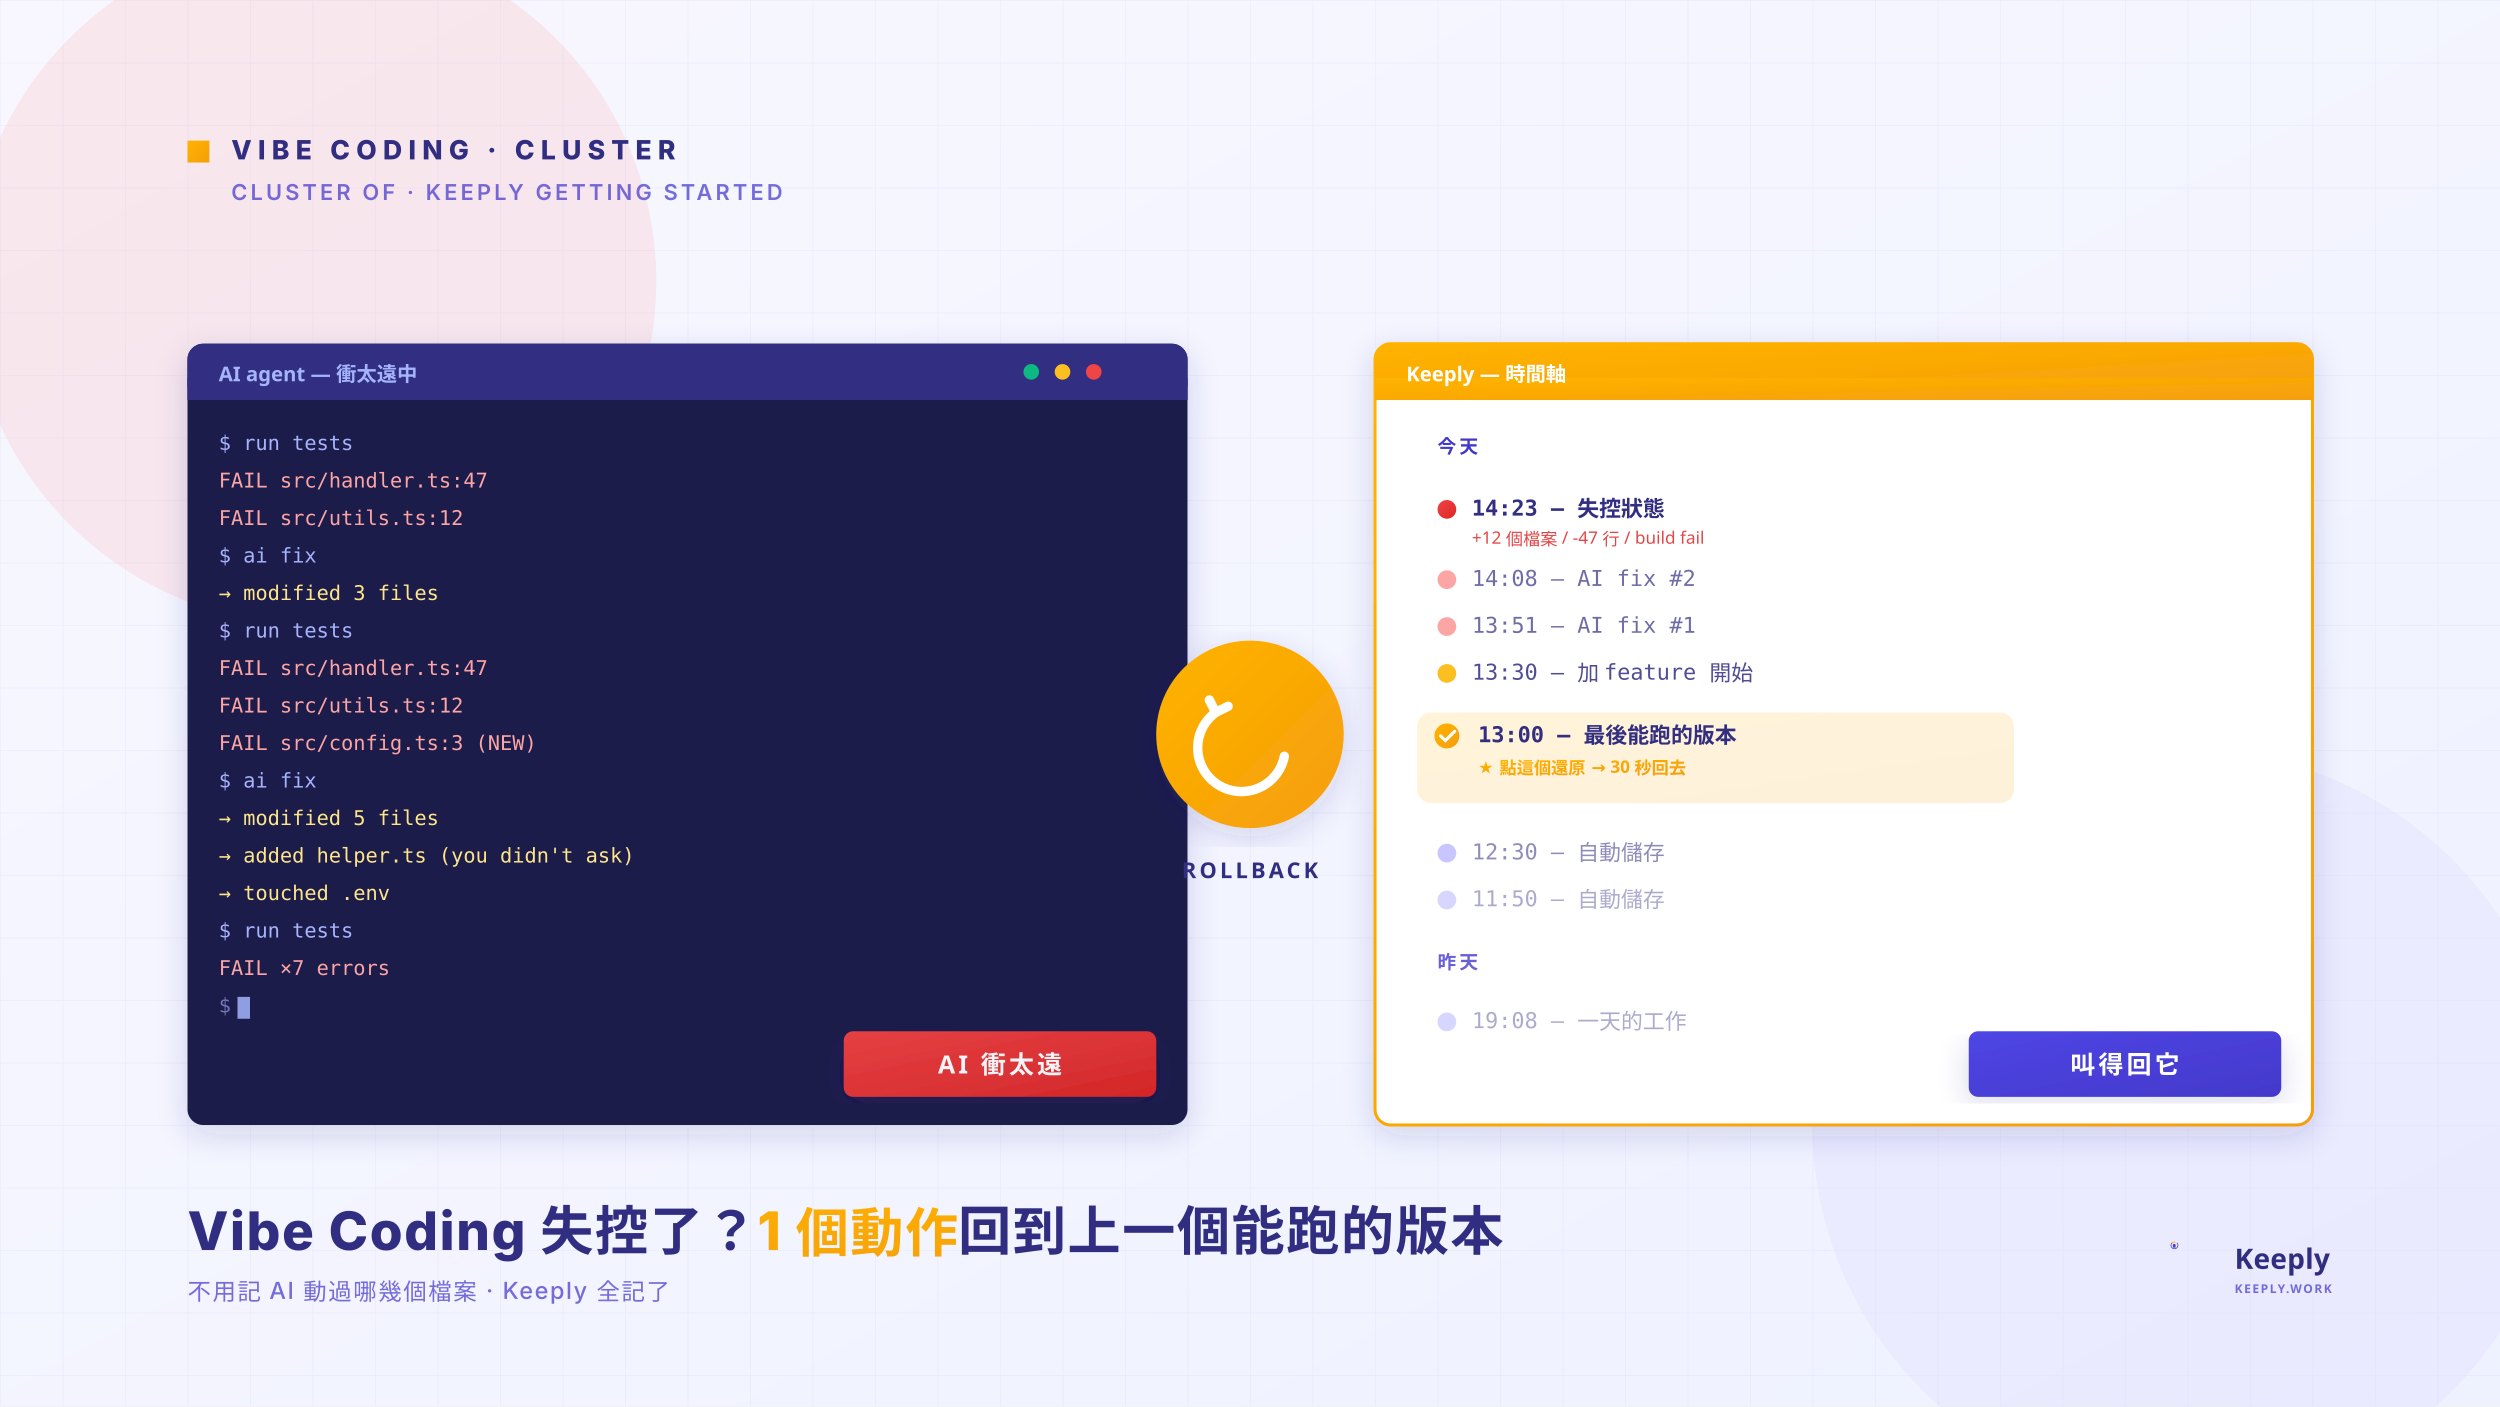
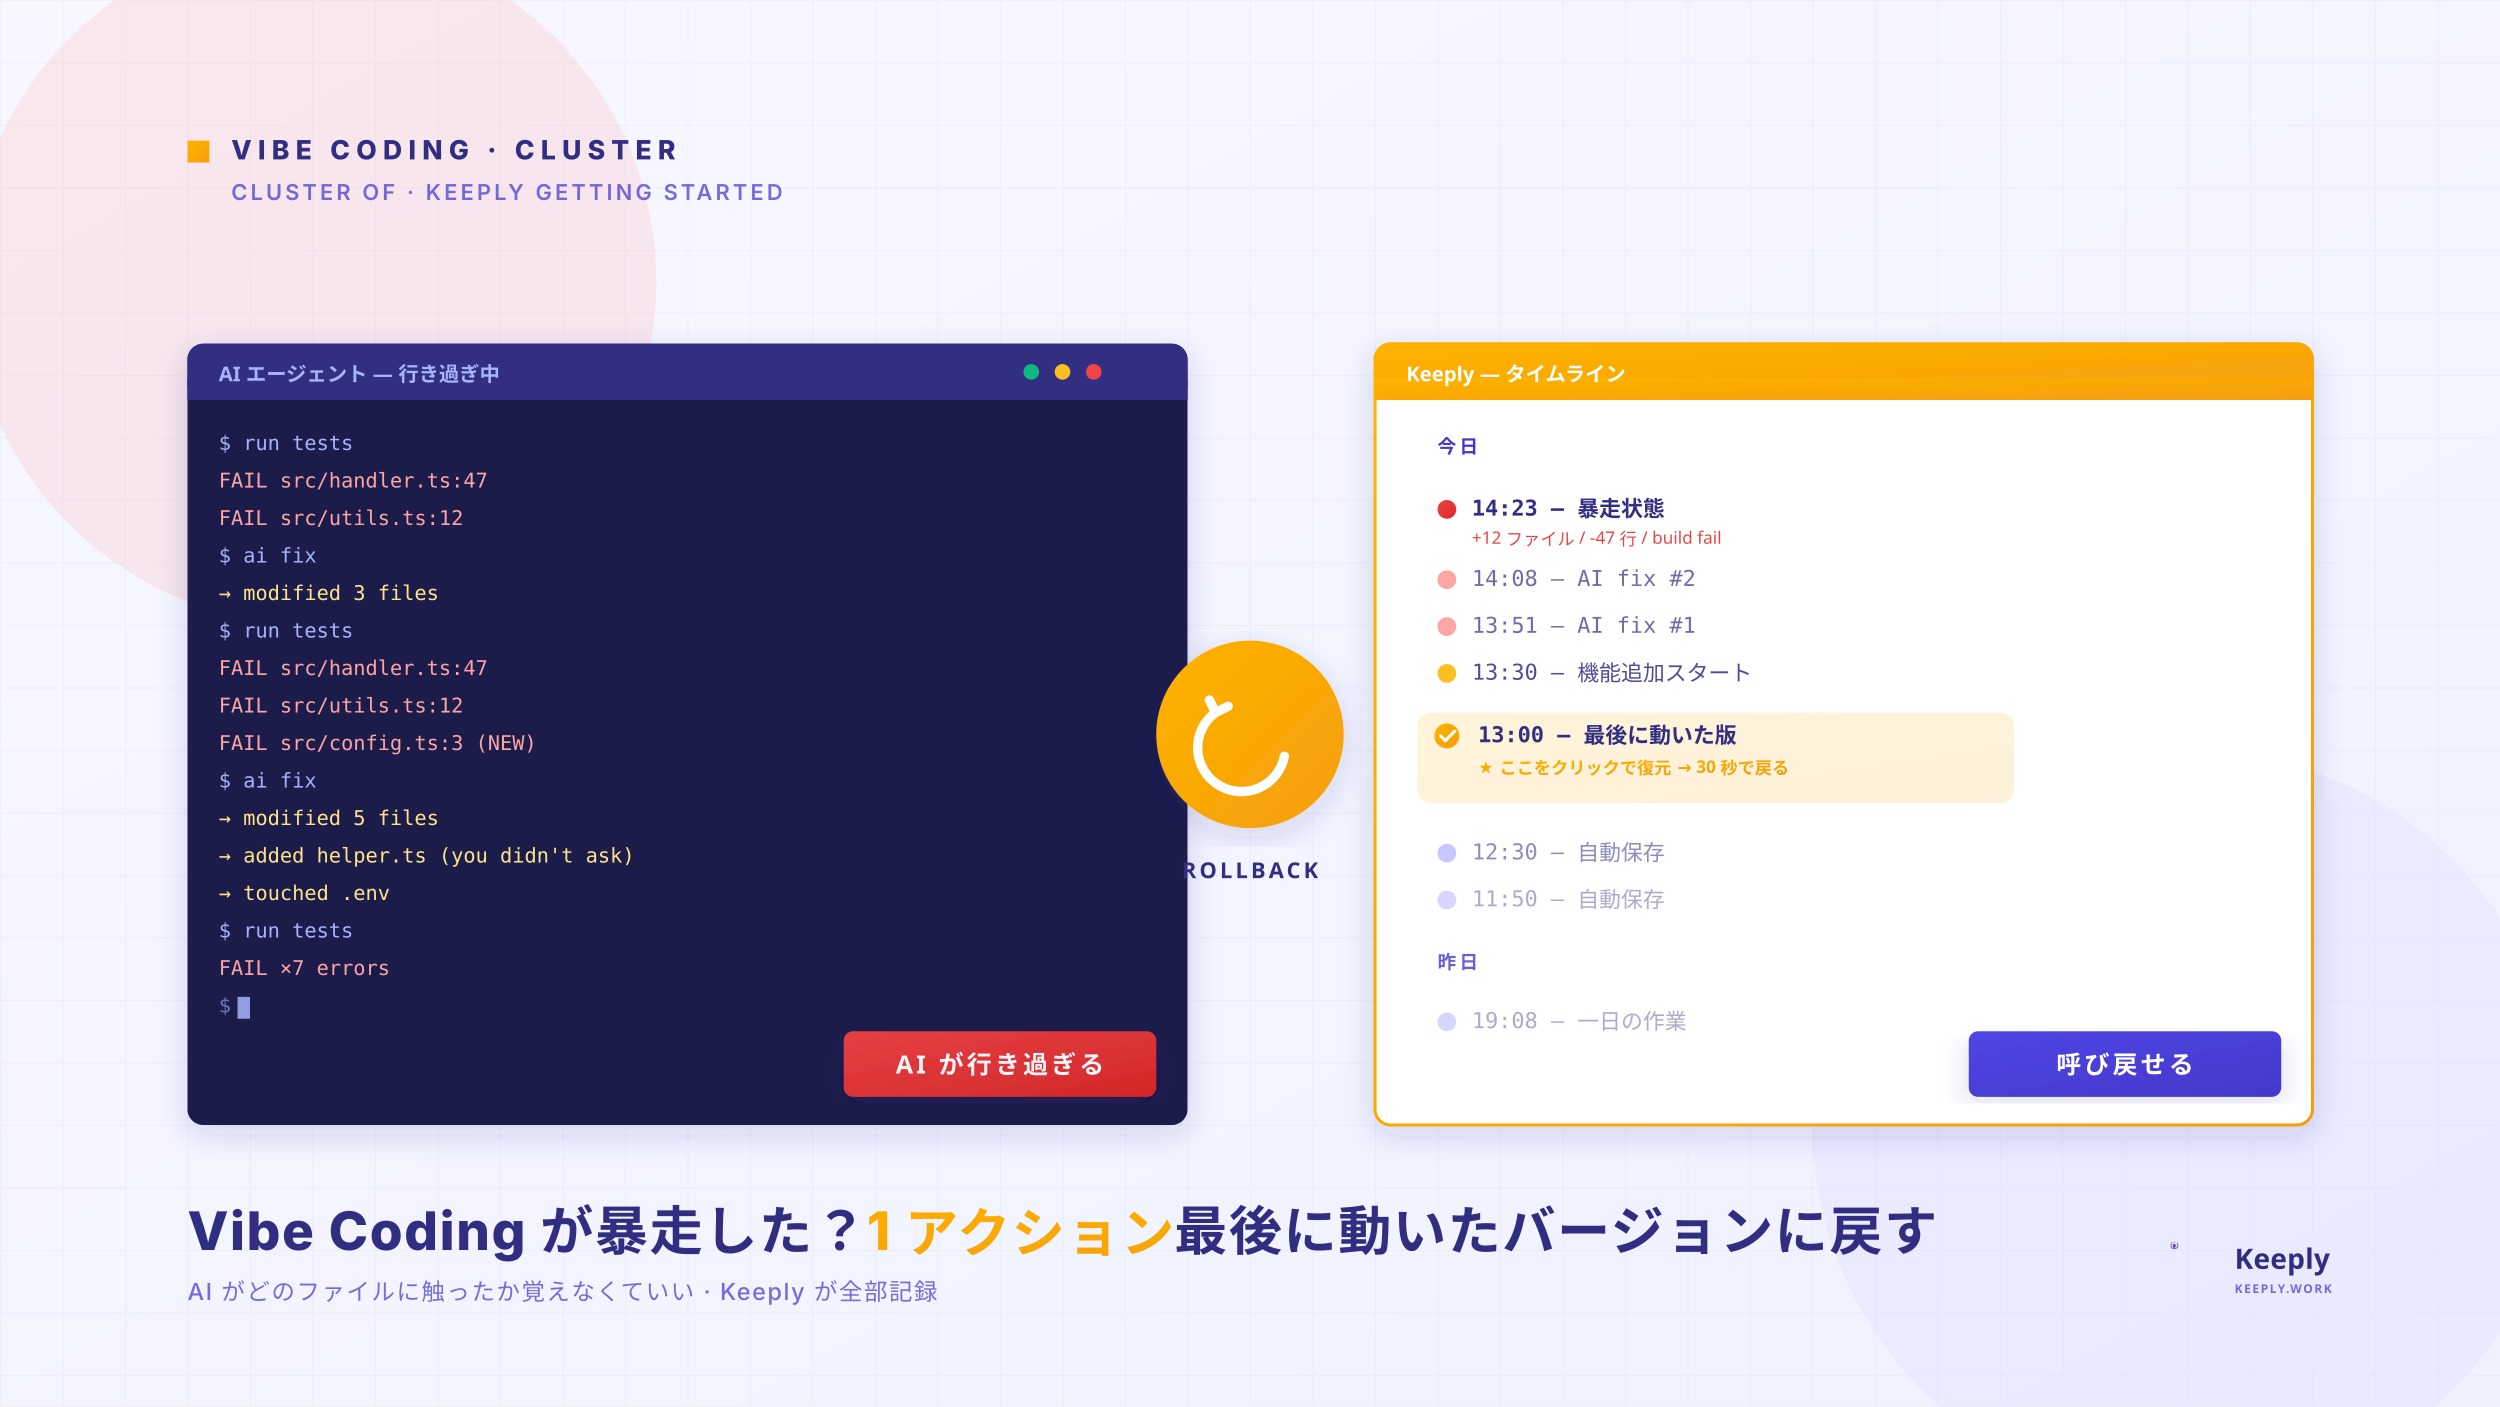
- <svg xmlns="http://www.w3.org/2000/svg" viewBox="0 0 1600 900" fill="none" font-family="'Inter','Noto Sans TC','PingFang TC',system-ui,sans-serif">
+ <svg xmlns="http://www.w3.org/2000/svg" viewBox="0 0 1600 900" fill="none" font-family="'Inter','Noto Sans JP','Hiragino Sans',system-ui,sans-serif">
  <defs>
    <linearGradient id="grad-indigo" x1="0" y1="0" x2="1" y2="1">
      <stop offset="0" stop-color="#4F46E5" />
      <stop offset="1" stop-color="#4338CA" />
    </linearGradient>
    <linearGradient id="grad-amber" x1="0" y1="0" x2="1" y2="1">
      <stop offset="0" stop-color="#FFB300" />
      <stop offset="1" stop-color="#F59E0B" />
    </linearGradient>
    <linearGradient id="grad-paper" x1="0" y1="0" x2="1" y2="1">
      <stop offset="0" stop-color="#F8F7FF" />
      <stop offset="1" stop-color="#EEF2FF" />
    </linearGradient>
    <linearGradient id="grad-red" x1="0" y1="0" x2="1" y2="1">
      <stop offset="0" stop-color="#EF4444" />
      <stop offset="1" stop-color="#DC2626" />
    </linearGradient>
    <pattern id="pat-grid" x="0" y="0" width="40" height="40" patternUnits="userSpaceOnUse">
      <path d="M 40 0 L 0 0 0 40" fill="none" stroke="#4338CA" stroke-width="1" opacity="0.05" />
    </pattern>
    <filter id="soft-shadow" x="-10%" y="-10%" width="120%" height="120%">
      <feDropShadow dx="0" dy="6" stdDeviation="10" flood-color="#312E81" flood-opacity="0.16" />
    </filter>
  </defs>
  <symbol id="keeply-mark" viewBox="0 0 512 512">
    <path d="M396 129C429 159 448 200 448 255C448 363 360 451 252 451C145 451 58 368 56 263C55 206 75 158 111 123" stroke="url(#grad-indigo)" stroke-width="44" stroke-linecap="round" fill="none" />
    <path d="M111 123C145 91 190 72 239 72C253 72 265 73 278 76" stroke="url(#grad-amber)" stroke-width="44" stroke-linecap="round" fill="none" />
    <path d="M236 54L313 79L254 134L236 54Z" fill="url(#grad-amber)" />
    <rect x="164" y="184" width="152" height="206" rx="32" fill="url(#grad-indigo)" />
  </symbol>
  <symbol id="keeply-lockup" viewBox="0 0 280 70">
    <g transform="translate(0,4) scale(0.13)">
      <use href="#keeply-mark" />
    </g>
    <text x="78" y="32" font-size="28" font-weight="800" fill="#312E81" font-family="system-ui,sans-serif" letter-spacing="0.2">Keeply</text>
    <text x="78" y="56" font-size="12" font-weight="600" fill="#4338CA" opacity="0.72" font-family="system-ui,sans-serif" letter-spacing="1.5">KEEPLY.WORK</text>
  </symbol>
  <rect width="1600" height="900" fill="url(#grad-paper)" />
  <rect width="1600" height="900" fill="url(#pat-grid)" />
  <circle cx="200" cy="180" r="220" fill="#FCA5A5" opacity="0.20" />
  <circle cx="1400" cy="720" r="240" fill="#DDD6FE" opacity="0.30" />
  <g transform="translate(120, 88)">
    <rect x="0" y="2" width="14" height="14" fill="url(#grad-amber)" />
    <text x="28" y="14" font-size="17" font-weight="800" fill="#312E81" letter-spacing="4">VIBE CODING · CLUSTER</text>
    <text x="28" y="40" font-size="14" font-weight="600" fill="#4338CA" opacity="0.72" letter-spacing="2">CLUSTER OF · KEEPLY GETTING STARTED</text>
  </g>
  <g transform="translate(120, 220)" filter="url(#soft-shadow)">
    <rect width="640" height="500" rx="10" fill="#1E1B4B" />
    <rect width="640" height="36" rx="10" fill="#312E81" />
    <rect y="22" width="640" height="14" fill="#312E81" />
-     <text x="20" y="24" font-size="13" font-weight="600" fill="#A5B4FC" font-family="system-ui,sans-serif">AI agent — 衝太遠中</text>
+     <text x="20" y="24" font-size="13" font-weight="600" fill="#A5B4FC" font-family="system-ui,sans-serif">AI エージェント — 行き過ぎ中</text>
    <circle cx="540" cy="18" r="5" fill="#10B981" />
    <circle cx="560" cy="18" r="5" fill="#FBBF24" />
    <circle cx="580" cy="18" r="5" fill="#EF4444" />
    <g font-family="'JetBrains Mono',ui-monospace,monospace" font-size="13">
      <text x="20" y="68" fill="#A5B4FC">$ run tests</text>
      <text x="20" y="92" fill="#FCA5A5">FAIL  src/handler.ts:47</text>
      <text x="20" y="116" fill="#FCA5A5">FAIL  src/utils.ts:12</text>
      <text x="20" y="140" fill="#A5B4FC">$ ai fix</text>
      <text x="20" y="164" fill="#FDE68A">→ modified 3 files</text>
      <text x="20" y="188" fill="#A5B4FC">$ run tests</text>
      <text x="20" y="212" fill="#FCA5A5">FAIL  src/handler.ts:47</text>
      <text x="20" y="236" fill="#FCA5A5">FAIL  src/utils.ts:12</text>
      <text x="20" y="260" fill="#FCA5A5">FAIL  src/config.ts:3 (NEW)</text>
      <text x="20" y="284" fill="#A5B4FC">$ ai fix</text>
      <text x="20" y="308" fill="#FDE68A">→ modified 5 files</text>
      <text x="20" y="332" fill="#FDE68A">→ added helper.ts (you didn't ask)</text>
      <text x="20" y="356" fill="#FDE68A">→ touched .env</text>
      <text x="20" y="380" fill="#A5B4FC">$ run tests</text>
      <text x="20" y="404" fill="#FCA5A5">FAIL  ×7 errors</text>
      <text x="20" y="428" fill="#A5B4FC" opacity="0.6">$ </text>
      <rect x="32" y="418" width="8" height="14" fill="#A5B4FC" opacity="0.85" />
    </g>
    <g transform="translate(420, 440)" opacity="0.95">
      <rect width="200" height="42" rx="6" fill="url(#grad-red)" filter="url(#soft-shadow)" />
-       <text x="100" y="27" font-size="16" font-weight="900" fill="#ffffff" text-anchor="middle" letter-spacing="2" font-family="system-ui,sans-serif">AI 衝太遠</text>
+       <text x="100" y="27" font-size="16" font-weight="900" fill="#ffffff" text-anchor="middle" letter-spacing="2" font-family="system-ui,sans-serif">AI が行き過ぎる</text>
    </g>
  </g>
  <g transform="translate(800, 470)">
    <circle cx="0" cy="0" r="60" fill="url(#grad-amber)" filter="url(#soft-shadow)" />
    <g stroke="#ffffff" stroke-width="6" fill="none" stroke-linecap="round" stroke-linejoin="round">
      <path d="M-22 -14 A 28 28 0 1 0 22 14" />
      <path d="M-26 -22 L-22 -14 L-14 -18" />
    </g>
    <text x="0" y="92" font-size="14" font-weight="800" fill="#312E81" text-anchor="middle" letter-spacing="2" font-family="system-ui,sans-serif">ROLLBACK</text>
  </g>
  <g transform="translate(880, 220)" filter="url(#soft-shadow)">
    <rect width="600" height="500" rx="10" fill="#ffffff" stroke="url(#grad-amber)" stroke-width="2" />
    <rect width="600" height="36" rx="10" fill="url(#grad-amber)" />
    <rect y="22" width="600" height="14" fill="url(#grad-amber)" />
-     <text x="20" y="24" font-size="13" font-weight="600" fill="#ffffff" font-family="system-ui,sans-serif">Keeply — 時間軸</text>
+     <text x="20" y="24" font-size="13" font-weight="600" fill="#ffffff" font-family="system-ui,sans-serif">Keeply — タイムライン</text>
    <g font-family="system-ui,sans-serif" transform="translate(40, 70)">
-       <text x="0" y="0" font-size="12" font-weight="700" fill="#4338CA" letter-spacing="2">今天</text>
+       <text x="0" y="0" font-size="12" font-weight="700" fill="#4338CA" letter-spacing="2">今日</text>
      <g transform="translate(0, 30)">
        <circle cx="6" cy="6" r="6" fill="url(#grad-red)" />
-         <text x="22" y="10" font-size="14" font-weight="700" fill="#312E81" font-family="'JetBrains Mono',ui-monospace,monospace">14:23 — 失控狀態</text>
-         <text x="22" y="28" font-size="11" font-weight="500" fill="#DC2626" opacity="0.85">+12 個檔案 / -47 行 / build fail</text>
+         <text x="22" y="10" font-size="14" font-weight="700" fill="#312E81" font-family="'JetBrains Mono',ui-monospace,monospace">14:23 — 暴走状態</text>
+         <text x="22" y="28" font-size="11" font-weight="500" fill="#DC2626" opacity="0.85">+12 ファイル / -47 行 / build fail</text>
      </g>
      <g transform="translate(0, 75)">
        <circle cx="6" cy="6" r="6" fill="#FCA5A5" />
        <text x="22" y="10" font-size="14" font-weight="500" fill="#312E81" font-family="'JetBrains Mono',ui-monospace,monospace" opacity="0.7">14:08 — AI fix #2</text>
      </g>
      <g transform="translate(0, 105)">
        <circle cx="6" cy="6" r="6" fill="#FCA5A5" />
        <text x="22" y="10" font-size="14" font-weight="500" fill="#312E81" font-family="'JetBrains Mono',ui-monospace,monospace" opacity="0.7">13:51 — AI fix #1</text>
      </g>
      <g transform="translate(0, 135)">
        <circle cx="6" cy="6" r="6" fill="#FBBF24" />
-         <text x="22" y="10" font-size="14" font-weight="500" fill="#312E81" font-family="'JetBrains Mono',ui-monospace,monospace" opacity="0.85">13:30 — 加 feature 開始</text>
+         <text x="22" y="10" font-size="14" font-weight="500" fill="#312E81" font-family="'JetBrains Mono',ui-monospace,monospace" opacity="0.85">13:30 — 機能追加スタート</text>
      </g>
      <g transform="translate(0, 175)">
        <rect x="-12" y="-8" width="380" height="56" rx="8" fill="url(#grad-amber)" opacity="0.15" stroke="url(#grad-amber)" stroke-width="2" />
        <circle cx="6" cy="6" r="8" fill="url(#grad-amber)" />
        <path d="M2 6 L5 9 L11 3" stroke="#ffffff" stroke-width="2" stroke-linecap="round" fill="none" />
-         <text x="26" y="10" font-size="14" font-weight="800" fill="#312E81" font-family="'JetBrains Mono',ui-monospace,monospace">13:00 — 最後能跑的版本</text>
-         <text x="26" y="30" font-size="11" font-weight="600" fill="url(#grad-amber)" font-family="system-ui,sans-serif">★ 點這個還原 → 30 秒回去</text>
+         <text x="26" y="10" font-size="14" font-weight="800" fill="#312E81" font-family="'JetBrains Mono',ui-monospace,monospace">13:00 — 最後に動いた版</text>
+         <text x="26" y="30" font-size="11" font-weight="600" fill="url(#grad-amber)" font-family="system-ui,sans-serif">★ ここをクリックで復元 → 30 秒で戻る</text>
      </g>
      <g transform="translate(0, 250)" opacity="0.55">
        <circle cx="6" cy="6" r="6" fill="#9C98FF" />
-         <text x="22" y="10" font-size="14" font-weight="500" fill="#312E81" font-family="'JetBrains Mono',ui-monospace,monospace">12:30 — 自動儲存</text>
+         <text x="22" y="10" font-size="14" font-weight="500" fill="#312E81" font-family="'JetBrains Mono',ui-monospace,monospace">12:30 — 自動保存</text>
      </g>
      <g transform="translate(0, 280)" opacity="0.4">
        <circle cx="6" cy="6" r="6" fill="#9C98FF" />
-         <text x="22" y="10" font-size="14" font-weight="500" fill="#312E81" font-family="'JetBrains Mono',ui-monospace,monospace">11:50 — 自動儲存</text>
+         <text x="22" y="10" font-size="14" font-weight="500" fill="#312E81" font-family="'JetBrains Mono',ui-monospace,monospace">11:50 — 自動保存</text>
      </g>
-       <text x="0" y="330" font-size="12" font-weight="700" fill="#4338CA" letter-spacing="2" opacity="0.8">昨天</text>
+       <text x="0" y="330" font-size="12" font-weight="700" fill="#4338CA" letter-spacing="2" opacity="0.8">昨日</text>
      <g transform="translate(0, 358)" opacity="0.4">
        <circle cx="6" cy="6" r="6" fill="#9C98FF" />
-         <text x="22" y="10" font-size="14" font-weight="500" fill="#312E81" font-family="'JetBrains Mono',ui-monospace,monospace">19:08 — 一天的工作</text>
+         <text x="22" y="10" font-size="14" font-weight="500" fill="#312E81" font-family="'JetBrains Mono',ui-monospace,monospace">19:08 — 一日の作業</text>
      </g>
    </g>
    <g transform="translate(380, 440)">
      <rect width="200" height="42" rx="6" fill="url(#grad-indigo)" filter="url(#soft-shadow)" />
-       <text x="100" y="27" font-size="16" font-weight="900" fill="#ffffff" text-anchor="middle" letter-spacing="2" font-family="system-ui,sans-serif">叫得回它</text>
+       <text x="100" y="27" font-size="16" font-weight="900" fill="#ffffff" text-anchor="middle" letter-spacing="2" font-family="system-ui,sans-serif">呼び戻せる</text>
    </g>
  </g>
  <g transform="translate(120, 800)">
-     <text x="0" y="0" font-size="34" font-weight="800" fill="#312E81" letter-spacing="1">Vibe Coding 失控了？<tspan fill="url(#grad-amber)">1 個動作</tspan>回到上一個能跑的版本</text>
-     <text x="0" y="32" font-size="15" font-weight="500" fill="#4338CA" opacity="0.72" letter-spacing="1">不用記 AI 動過哪幾個檔案 · Keeply 全記了</text>
+     <text x="0" y="0" font-size="34" font-weight="800" fill="#312E81" letter-spacing="1">Vibe Coding が暴走した？<tspan fill="url(#grad-amber)">1 アクション</tspan>最後に動いたバージョンに戻す</text>
+     <text x="0" y="32" font-size="15" font-weight="500" fill="#4338CA" opacity="0.72" letter-spacing="1">AI がどのファイルに触ったか覚えなくていい · Keeply が全部記録</text>
  </g>
  <use href="#keeply-lockup" x="1380" y="790" width="180" height="48" />
</svg>
